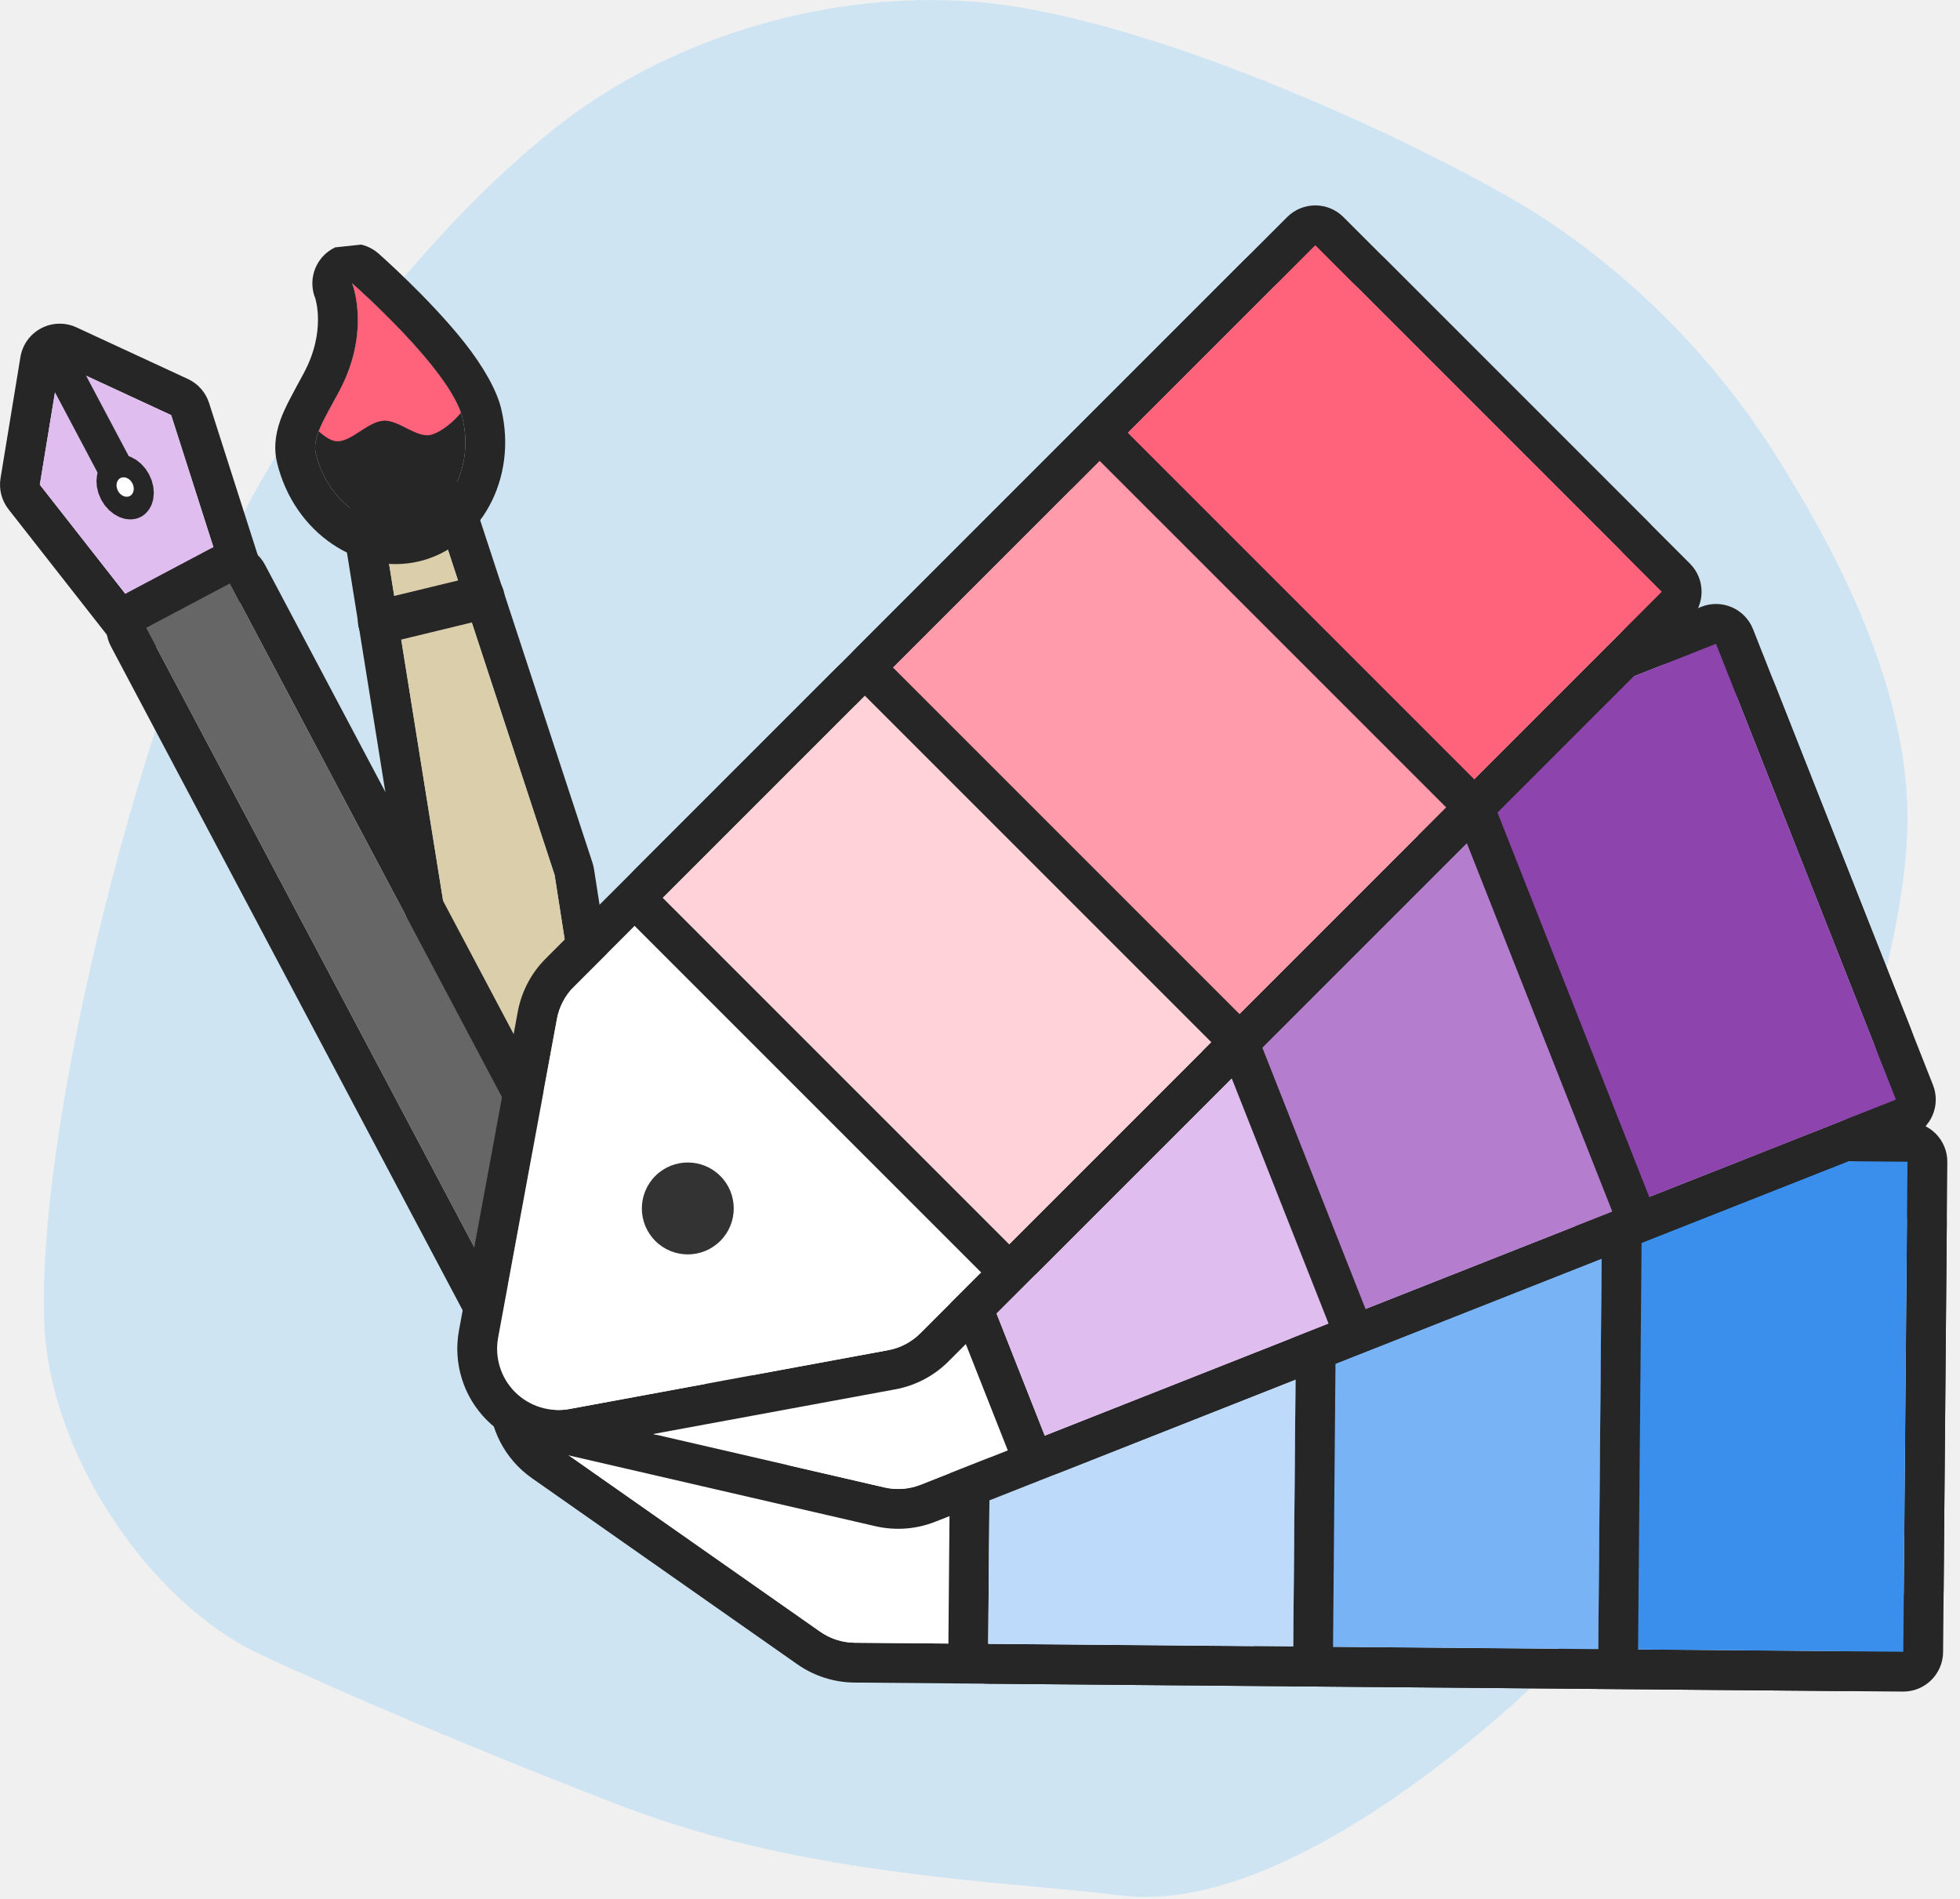
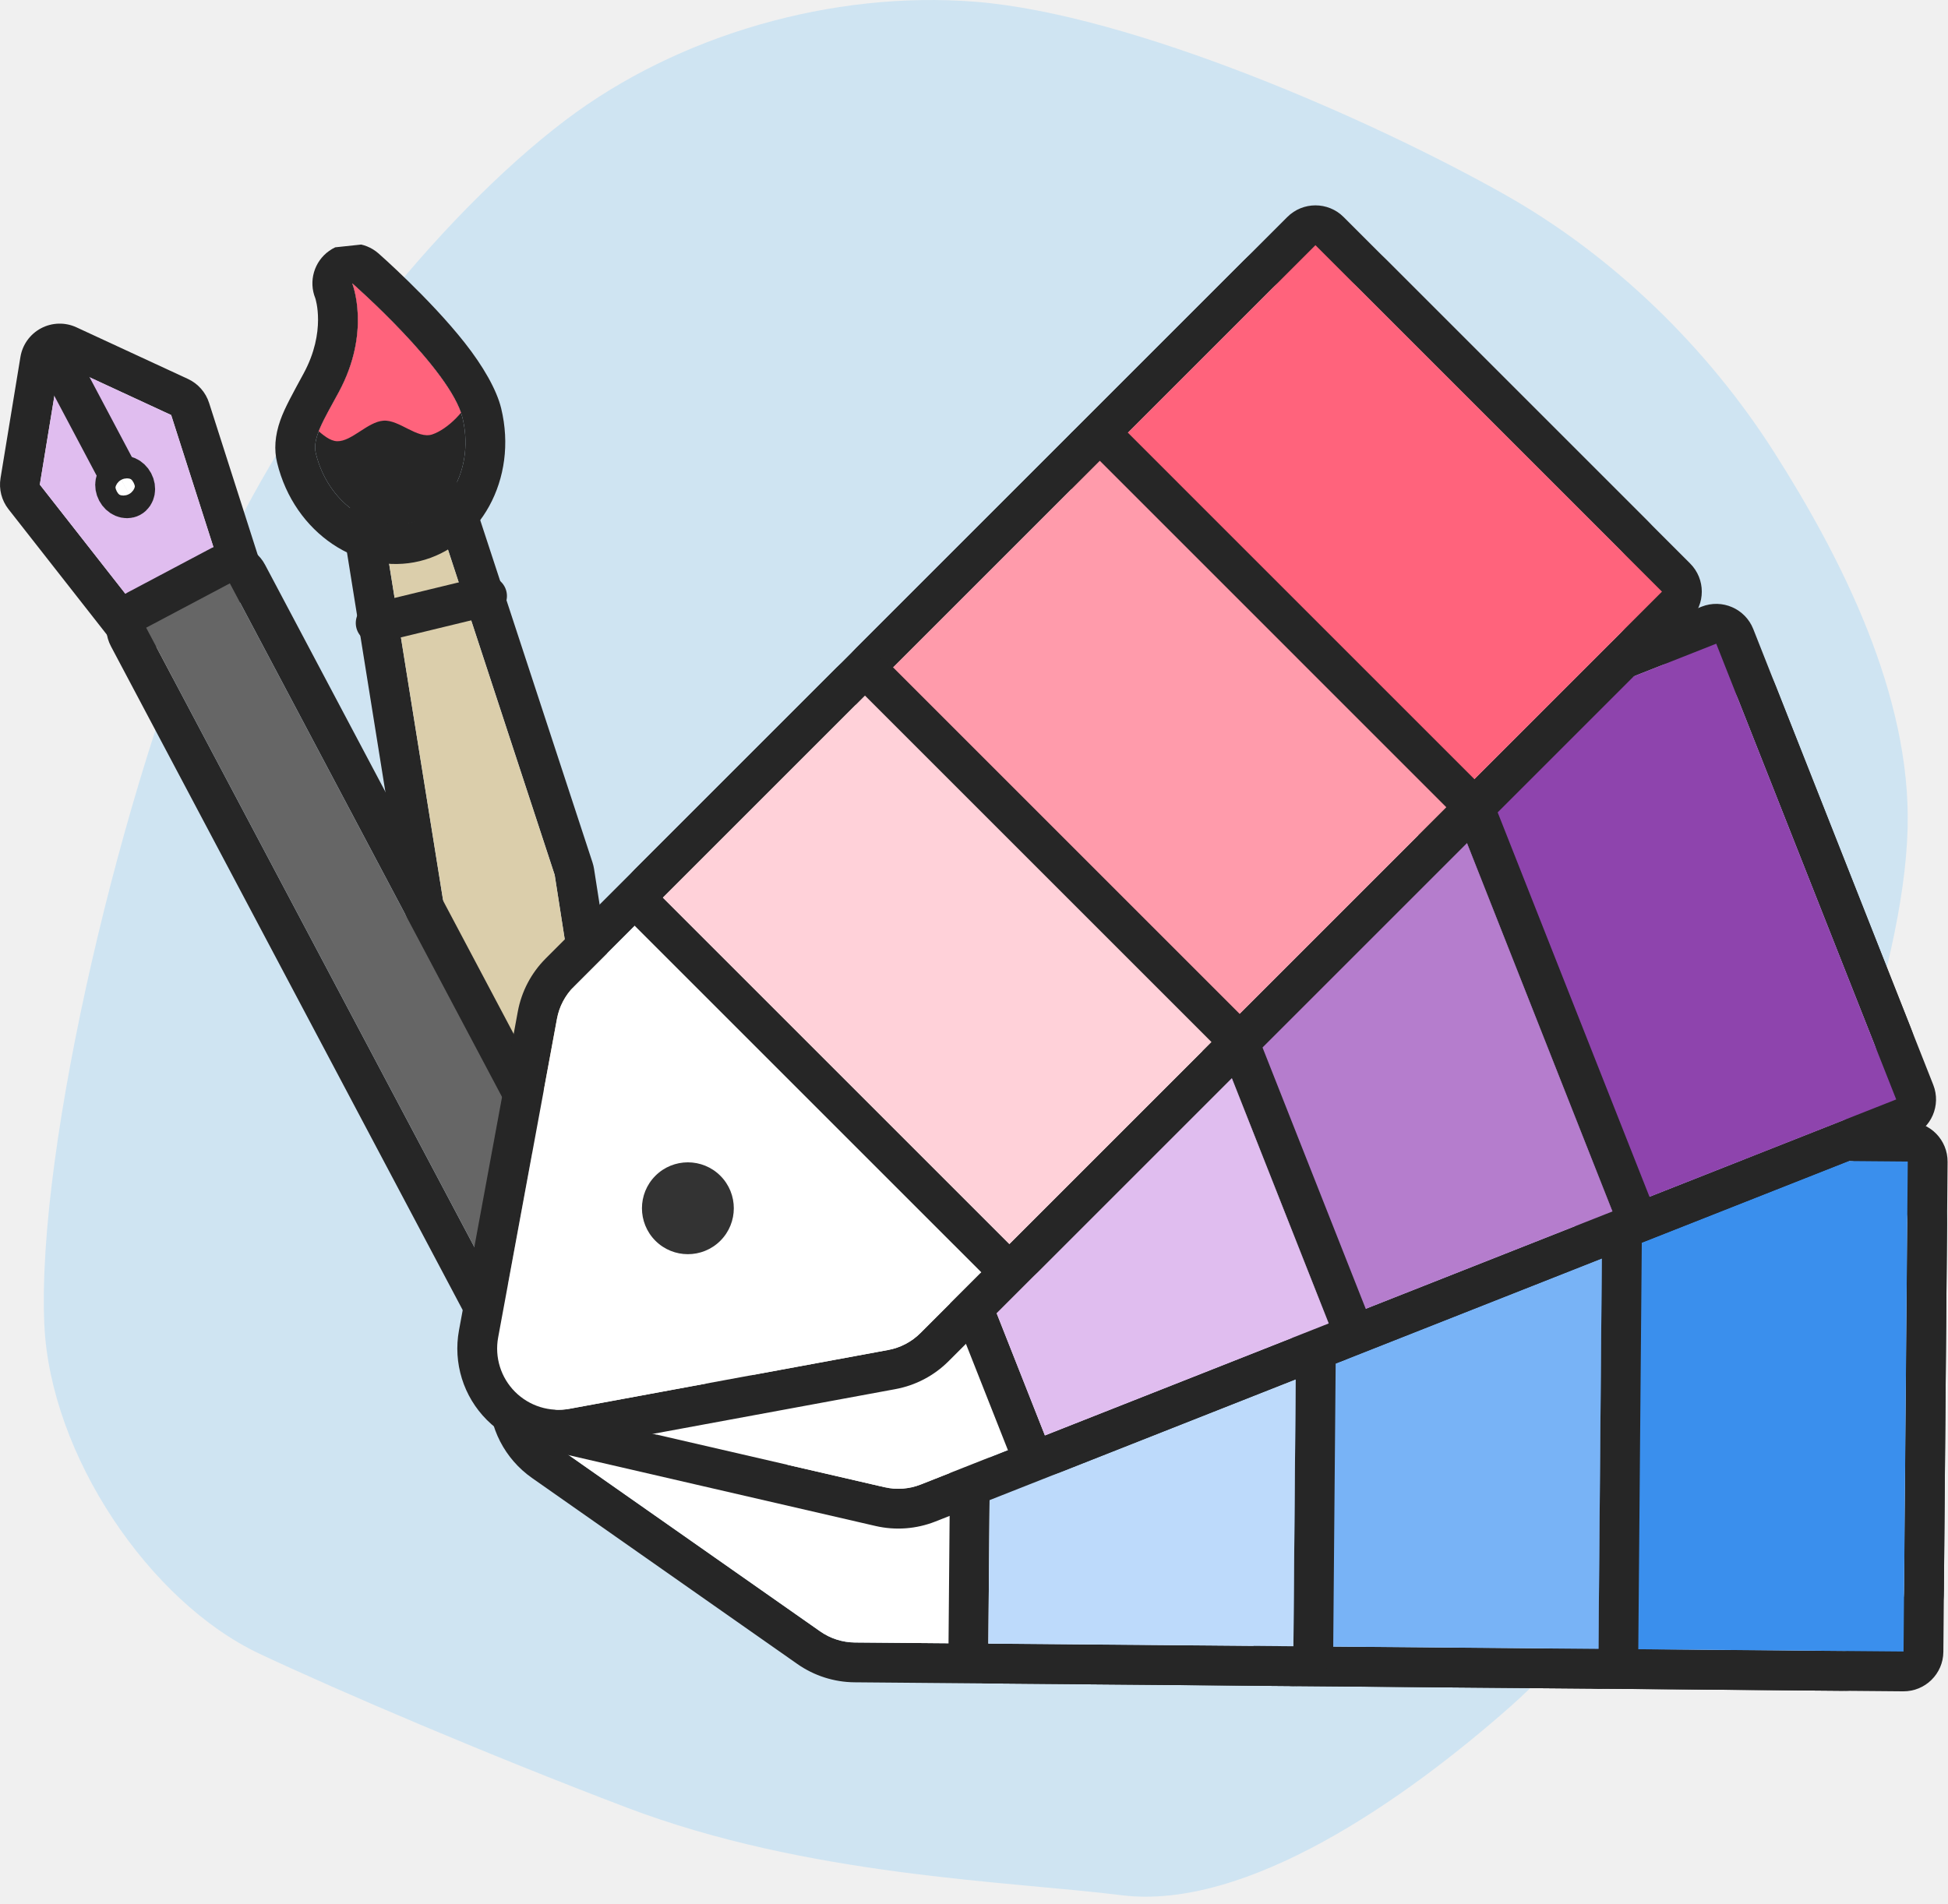
- <svg xmlns="http://www.w3.org/2000/svg" width="100%" height="100%" viewBox="0 0 64 62" version="1.1" xml:space="preserve" style="fill-rule:evenodd;clip-rule:evenodd;stroke-linecap:round;stroke-linejoin:round;stroke-miterlimit:1.5;">
-   <g transform="matrix(1,0,0,1,-344.973,-281)">
-     <g transform="matrix(0.337889,-0.806449,0.806449,0.337889,109.143,555.701)">
-       <path d="M377,143C368.833,142.907 355.038,145.141 349,148C344.578,150.094 340.967,155.638 340.77,160.155C340.626,163.461 340.586,169.529 340.77,175.023C341.013,182.271 343.75,189.241 344.887,193.322C346.153,197.863 352.286,201.72 357,204C361.714,206.28 367.69,206.848 373.17,207C379.17,207.167 387.862,207 393,205C397.618,203.203 401.333,198.835 404,195C406.652,191.186 408.458,186.604 409,181.99C409.667,176.317 409.833,166.532 408,160.96C406.34,155.916 402.595,151.22 398,148.558C392.833,145.564 384.241,143.082 377,143Z" style="fill:rgb(0,150,255);fill-opacity:0.14;" />
-     </g>
-     <g id="Design-2" transform="matrix(0.995821,-0.0913287,0.0913287,0.995821,-19.3955,167.476)">
-       <g transform="matrix(0.999893,-0.0146408,0.0146408,0.999893,3.44399,8.51242)">
-         <clipPath id="_clip1">
-           <rect x="345.292" y="152.1" width="18.79" height="35.746" />
-         </clipPath>
-         <g clip-path="url(#_clip1)">
-           <g id="Paint-Brush" transform="matrix(0.962988,-0.127716,0.127716,0.962988,-71.655,59.2597)">
-             <g transform="matrix(0.770055,0,0,0.849715,135.222,27.2535)">
-               <path d="M379.434,158.876C379.362,158.057 378.608,157.425 377.701,157.425L375.299,157.425C374.392,157.425 373.638,158.057 373.566,158.876L372.268,173.753C372.26,173.838 372.26,173.924 372.268,174.008L373.567,188.131C373.642,188.947 374.395,189.575 375.299,189.575L377.701,189.575C378.605,189.575 379.358,188.947 379.433,188.131L380.732,174.008C380.74,173.924 380.74,173.838 380.732,173.753L379.434,158.876ZM377.701,159L375.299,159L374,173.878L375.299,188L377.701,188L379,173.878L377.701,159Z" style="fill:rgb(38,38,38);" />
-               <path d="M377.701,159L375.299,159L374,173.878L375.299,188L377.701,188L379,173.878L377.701,159Z" style="fill:rgb(219,206,171);" />
-             </g>
-             <g transform="matrix(0.5546,0,0,0.657884,190.788,59.6146)">
-               <path d="M424.546,142.402C423.903,141.632 422.717,141.335 421.679,141.683C420.642,142.032 420.024,142.936 420.185,143.867C420.185,143.867 420.373,145.644 418.423,147.463C417.547,148.281 416.832,148.927 416.389,149.498C415.833,150.215 415.587,150.899 415.587,151.573C415.587,155.308 418.838,158.18 422.573,158.18C426.308,158.18 429.559,155.308 429.559,151.573C429.559,150.595 429.097,149.256 428.352,147.885C426.924,145.255 424.546,142.402 424.546,142.402ZM422.573,143.573C422.573,143.573 427.146,149.049 427.146,151.573C427.146,154.097 425.097,156.146 422.573,156.146C420.049,156.146 418,154.097 418,151.573C418,150.784 418.927,150.027 420.214,148.826C423.029,146.2 422.573,143.573 422.573,143.573Z" style="fill:rgb(38,38,38);" />
-               <path d="M422.573,143.573C422.573,143.573 427.146,149.049 427.146,151.573C427.146,154.097 425.097,156.146 422.573,156.146C420.049,156.146 418,154.097 418,151.573C418,150.784 418.927,150.027 420.214,148.826C423.029,146.2 422.573,143.573 422.573,143.573Z" style="fill:rgb(38,38,38);" />
-               <clipPath id="_clip2">
-                 <path d="M422.573,143.573C422.573,143.573 427.146,149.049 427.146,151.573C427.146,154.097 425.097,156.146 422.573,156.146C420.049,156.146 418,154.097 418,151.573C418,150.784 418.927,150.027 420.214,148.826C423.029,146.2 422.573,143.573 422.573,143.573Z" />
-               </clipPath>
-               <g clip-path="url(#_clip2)">
-                 <g transform="matrix(1.80385,0.368832,-0.43752,1.52065,-93.3888,-430.467)">
-                   <path d="M353.624,296.485C353.823,296.975 354.383,295.472 354.8,295.417C355.217,295.362 355.653,296.144 356.125,296.155C356.598,296.167 357.118,295.521 357.635,295.484C358.152,295.447 358.742,296.095 359.229,295.933C359.715,295.771 360.39,295.138 360.554,294.511C360.775,293.667 361.649,291.395 360.554,290.871C359.288,290.264 354.109,289.935 352.954,290.871C351.799,291.806 353.316,295.727 353.624,296.485Z" style="fill:rgb(255,99,124);" />
-                 </g>
-               </g>
-             </g>
-             <g transform="matrix(0.793917,0,0,1,87.0928,6.08022)">
-               <path d="M423.381,159.272L428.23,159.272" style="fill:none;stroke:rgb(38,38,38);stroke-width:1.48px;" />
-             </g>
+ <svg xmlns="http://www.w3.org/2000/svg" width="100%" height="100%" viewBox="0 0 265 259" version="1.1" xml:space="preserve" style="fill-rule:evenodd;clip-rule:evenodd;stroke-linecap:round;stroke-linejoin:round;stroke-miterlimit:1.5;">
+   <path d="M28.651,79.115c-11.81,27.311 -23.726,76.81 -22.619,101.125c0.81,17.808 14.356,37.748 29.257,44.767c10.905,5.136 31.24,13.817 49.959,20.932c24.697,9.387 51.971,10.005 67.284,11.927c17.041,2.139 38.637,-13.037 52.934,-25.667c14.297,-12.63 24.619,-31.911 32.846,-50.11c9.007,-19.927 20.684,-49.368 21.197,-69.449c0.462,-18.048 -8.983,-36.682 -18.115,-51.041c-9.083,-14.283 -21.936,-26.8 -36.677,-35.118c-18.125,-10.227 -50.767,-24.562 -72.072,-26.246c-19.287,-1.525 -40.339,4.448 -55.754,16.14c-17.332,13.147 -37.769,38.526 -48.24,62.74Z" style="fill:#0096ff;fill-opacity:0.14;" />
+   <g id="Design-2">
+     <g>
+       <clipPath id="_clip1">
+         <path d="M74.919,30.529l-77.852,8.291l15.773,148.106l77.852,-8.291l-15.773,-148.106Z" />
+       </clipPath>
+       <g clip-path="url(#_clip1)">
+         <g id="Paint-Brush">
+           <path d="M64.61,68.586c-0.88,-2.685 -3.677,-4.242 -6.423,-3.576l-7.278,1.766c-2.747,0.666 -4.519,3.331 -4.072,6.121l8.128,50.681c0.046,0.289 0.116,0.574 0.208,0.852l15.383,46.248c0.889,2.674 3.678,4.219 6.416,3.555l7.278,-1.765c2.738,-0.664 4.51,-3.316 4.075,-6.1l-7.515,-48.156c-0.045,-0.289 -0.114,-0.575 -0.205,-0.853l-15.995,-48.773Zm-5.147,1.688l-7.278,1.766l8.128,50.68l15.382,46.249l7.278,-1.765l-7.515,-48.157l-15.995,-48.773Z" style="fill:#262626;" />
+           <path d="M59.463,70.274l-7.278,1.766l8.128,50.68l15.382,46.249l7.278,-1.765l-7.515,-48.157l-15.995,-48.773Z" style="fill:#dbceab;" />
+           <path d="M51.485,34.477c-1.886,-1.653 -4.66,-1.795 -6.704,-0.343c-2.045,1.451 -2.827,4.117 -1.889,6.442c0,0 1.524,4.498 -1.587,10.237c-1.398,2.579 -2.553,4.63 -3.161,6.343c-0.763,2.15 -0.87,4.049 -0.447,5.794c2.344,9.665 11.24,15.378 19.387,13.401c8.148,-1.976 13.438,-11.129 11.093,-20.794c-0.614,-2.532 -2.462,-5.751 -4.947,-8.905c-4.767,-6.051 -11.745,-12.175 -11.745,-12.175Zm-3.569,4.074c0,0 13.413,11.751 14.997,18.283c1.584,6.531 -1.6,12.918 -7.106,14.253c-5.505,1.336 -11.262,-2.883 -12.846,-9.414c-0.495,-2.043 1.052,-4.49 3.106,-8.279c4.492,-8.287 1.849,-14.843 1.849,-14.843Z" style="fill:#262626;" />
+           <path d="M47.916,38.551c0,0 13.413,11.751 14.997,18.283c1.584,6.531 -1.6,12.918 -7.106,14.253c-5.505,1.336 -11.262,-2.883 -12.846,-9.414c-0.495,-2.043 1.052,-4.49 3.106,-8.279c4.492,-8.287 1.849,-14.843 1.849,-14.843Z" style="fill:#262626;" />
+           <clipPath id="_clip2">
+             <path d="M47.916,38.551c0,0 13.413,11.751 14.997,18.283c1.584,6.531 -1.6,12.918 -7.106,14.253c-5.505,1.336 -11.262,-2.883 -12.846,-9.414c-0.495,-2.043 1.052,-4.49 3.106,-8.279c4.492,-8.287 1.849,-14.843 1.849,-14.843Z" />
+           </clipPath>
+           <g clip-path="url(#_clip2)">
+             <path d="M35.449,61.407c0.83,2.044 3.164,-4.219 4.901,-4.448c1.737,-0.229 3.553,3.029 5.522,3.076c1.969,0.046 4.136,-2.642 6.292,-2.796c2.155,-0.155 4.613,2.546 6.641,1.87c2.027,-0.676 4.838,-3.313 5.522,-5.925c0.921,-3.516 4.56,-12.985 0,-15.169c-5.278,-2.528 -26.854,-3.899 -31.667,0c-4.813,3.899 1.508,20.235 2.789,23.392Z" style="fill:#ff637c;" />
          </g>
-           <g id="Pen" transform="matrix(0.574156,-0.230078,0.286437,0.714799,88.9877,136.309)">
-             <g transform="matrix(0.434211,0,0,0.5,209.178,75.882)">
-               <path d="M390.354,140.957C389.438,140.117 388.013,139.624 386.5,139.624C384.987,139.624 383.562,140.117 382.646,140.957L373.611,149.249C372.792,150.001 372.462,150.958 372.701,151.888L376.152,165.305C376.566,166.914 378.573,168.085 380.916,168.085L392.084,168.085C394.427,168.085 396.434,166.914 396.848,165.305L400.299,151.888C400.538,150.958 400.208,150.001 399.389,149.249L390.354,140.957ZM386.5,143L395.535,151.292L392.084,164.708L380.916,164.708L377.465,151.292L386.5,143Z" style="fill:rgb(38,38,38);" />
-               <path d="M386.5,143L395.535,151.292L392.084,164.708L380.916,164.708L377.465,151.292L386.5,143Z" style="fill:rgb(224,189,239);" />
-             </g>
-             <g transform="matrix(1,0,0,1.10345,0.5,-16.4483)">
-               <path d="M381.102,159C381.102,158.155 380.161,157.47 379,157.47L374,157.47C372.839,157.47 371.898,158.155 371.898,159L371.898,188C371.898,188.845 372.839,189.53 374,189.53L379,189.53C380.161,189.53 381.102,188.845 381.102,188L381.102,159ZM379,159L374,159L374,188L379,188L379,159Z" style="fill:rgb(38,38,38);" />
-               <rect x="374" y="159" width="5" height="29" style="fill:rgb(102,102,102);" />
-             </g>
-             <path d="M377,147.382L377,152.809" style="fill:none;stroke:rgb(38,38,38);stroke-width:1.86px;" />
-             <g transform="matrix(1,0,0,1,0.5,0)">
-               <circle cx="376.5" cy="153.309" r="0.5" style="fill:white;stroke:rgb(38,38,38);stroke-width:1.86px;" />
-             </g>
+           <g>
+             <path d="M51.108,84.769l15.145,-3.674" style="fill:none;stroke:#262626;stroke-width:5.42px;" />
          </g>
        </g>
-       </g>
-       <g transform="matrix(0.0499467,-0.497499,0.619413,0.0621863,220.452,368.142)">
-         <g transform="matrix(1,0,0,1.16667,0,-46)">
-           <path d="M395.6,228.856C395.6,227.936 395.194,227.038 394.436,226.28C392.378,224.221 386.282,218.125 382.436,214.28C381.205,213.048 379.172,212.313 377,212.313C374.828,212.313 372.795,213.048 371.564,214.28C367.718,218.125 361.622,224.221 359.564,226.28C358.806,227.038 358.4,227.936 358.4,228.856C358.4,234.286 358.4,263.992 358.4,273.246C358.4,275.756 361.355,277.79 365,277.79C371.148,277.79 382.852,277.79 389,277.79C392.645,277.79 395.6,275.756 395.6,273.246L395.6,228.856ZM393,228.856C393,228.299 392.754,227.754 392.295,227.295C390.236,225.236 384.14,219.14 380.295,215.295C379.548,214.548 378.316,214.102 377,214.102C375.684,214.102 374.452,214.548 373.705,215.295C369.86,219.14 363.764,225.236 361.705,227.295C361.246,227.754 361,228.299 361,228.856C361,234.286 361,263.992 361,273.246C361,274.767 362.791,276 365,276C371.148,276 382.852,276 389,276C391.209,276 393,274.767 393,273.246C393,263.992 393,234.286 393,228.856Z" style="fill:rgb(38,38,38);" />
-           <path d="M393,228.856C393,228.299 392.754,227.754 392.295,227.295C390.236,225.236 384.14,219.14 380.295,215.295C379.548,214.548 378.316,214.102 377,214.102C375.684,214.102 374.452,214.548 373.705,215.295C369.86,219.14 363.764,225.236 361.705,227.295C361.246,227.754 361,228.299 361,228.856C361,234.286 361,263.992 361,273.246C361,274.767 362.791,276 365,276C371.148,276 382.852,276 389,276C391.209,276 393,274.767 393,273.246C393,263.992 393,234.286 393,228.856Z" style="fill:white;" />
-         </g>
-         <g transform="matrix(0.744126,0,0,1,100.559,0)">
-           <path d="M396.494,260C396.494,258.847 394.93,257.912 393,257.912L349.997,257.912C348.067,257.912 346.502,258.847 346.502,260L346.502,276C346.502,277.153 348.067,278.088 349.997,278.088L393,278.088C394.93,278.088 396.494,277.153 396.494,276L396.494,260ZM393,260L349.997,260L349.997,276L393,276L393,260Z" style="fill:rgb(38,38,38);" />
-           <rect x="349.997" y="260" width="43.003" height="16" style="fill:rgb(58,143,237);" />
-         </g>
-         <g transform="matrix(0.744126,0,0,1,100.559,-16)">
-           <path d="M396.494,260C396.494,258.847 394.93,257.912 393,257.912L349.997,257.912C348.067,257.912 346.502,258.847 346.502,260L346.502,276C346.502,277.153 348.067,278.088 349.997,278.088L393,278.088C394.93,278.088 396.494,277.153 396.494,276L396.494,260ZM393,260L349.997,260L349.997,276L393,276L393,260Z" style="fill:rgb(38,38,38);" />
-           <rect x="349.997" y="260" width="43.003" height="16" style="fill:rgb(120,179,246);" />
-         </g>
-         <g transform="matrix(0.744126,0,0,1,100.559,-32)">
-           <path d="M396.494,260C396.494,258.847 394.93,257.912 393,257.912L349.997,257.912C348.067,257.912 346.502,258.847 346.502,260L346.502,276C346.502,277.153 348.067,278.088 349.997,278.088L393,278.088C394.93,278.088 396.494,277.153 396.494,276L396.494,260ZM393,260L349.997,260L349.997,276L393,276L393,260Z" style="fill:rgb(38,38,38);" />
-           <rect x="349.997" y="260" width="43.003" height="16" style="fill:rgb(189,218,251);" />
-         </g>
-         <g transform="matrix(1.33333,0,0,1.33333,-119.94,-95.0871)">
-           <path d="M372.705,228.749C370.628,228.749 368.713,230.28 368.713,232.357C368.713,234.434 370.628,235.965 372.705,235.965C374.782,235.965 376.697,234.434 376.697,232.357C376.697,230.28 374.782,228.749 372.705,228.749ZM372.705,230.315C373.832,230.315 374.747,231.23 374.747,232.357C374.747,233.484 373.832,234.399 372.705,234.399C371.578,234.399 370.663,233.484 370.663,232.357C370.663,231.23 371.578,230.315 372.705,230.315Z" style="fill:rgb(38,38,38);" />
-           <circle cx="372.705" cy="232.357" r="2.042" style="fill:rgb(242,242,242);" />
-         </g>
-       </g>
-       <g transform="matrix(-0.140377,-0.47989,0.597489,-0.174777,296.618,409.212)">
-         <g transform="matrix(1,0,0,1.16667,0,-46)">
-           <path d="M395.6,228.856C395.6,227.936 395.194,227.038 394.436,226.28C392.378,224.221 386.282,218.125 382.436,214.28C381.205,213.048 379.172,212.313 377,212.313C374.828,212.313 372.795,213.048 371.564,214.28C367.718,218.125 361.622,224.221 359.564,226.28C358.806,227.038 358.4,227.936 358.4,228.856C358.4,234.286 358.4,263.992 358.4,273.246C358.4,275.756 361.355,277.79 365,277.79C371.148,277.79 382.852,277.79 389,277.79C392.645,277.79 395.6,275.756 395.6,273.246L395.6,228.856ZM393,228.856C393,228.299 392.754,227.754 392.295,227.295C390.236,225.236 384.14,219.14 380.295,215.295C379.548,214.548 378.316,214.102 377,214.102C375.684,214.102 374.452,214.548 373.705,215.295C369.86,219.14 363.764,225.236 361.705,227.295C361.246,227.754 361,228.299 361,228.856C361,234.286 361,263.992 361,273.246C361,274.767 362.791,276 365,276C371.148,276 382.852,276 389,276C391.209,276 393,274.767 393,273.246C393,263.992 393,234.286 393,228.856Z" style="fill:rgb(38,38,38);" />
-           <path d="M393,228.856C393,228.299 392.754,227.754 392.295,227.295C390.236,225.236 384.14,219.14 380.295,215.295C379.548,214.548 378.316,214.102 377,214.102C375.684,214.102 374.452,214.548 373.705,215.295C369.86,219.14 363.764,225.236 361.705,227.295C361.246,227.754 361,228.299 361,228.856C361,234.286 361,263.992 361,273.246C361,274.767 362.791,276 365,276C371.148,276 382.852,276 389,276C391.209,276 393,274.767 393,273.246C393,263.992 393,234.286 393,228.856Z" style="fill:white;" />
-         </g>
-         <g transform="matrix(0.744126,0,0,1,100.559,0)">
-           <path d="M396.494,260C396.494,258.847 394.93,257.912 393,257.912L349.997,257.912C348.067,257.912 346.502,258.847 346.502,260L346.502,276C346.502,277.153 348.067,278.088 349.997,278.088L393,278.088C394.93,278.088 396.494,277.153 396.494,276L396.494,260ZM393,260L349.997,260L349.997,276L393,276L393,260Z" style="fill:rgb(38,38,38);" />
-           <rect x="349.997" y="260" width="43.003" height="16" style="fill:rgb(142,68,173);" />
-         </g>
-         <g transform="matrix(0.744126,0,0,1,100.559,-16)">
-           <path d="M396.494,260C396.494,258.847 394.93,257.912 393,257.912L349.997,257.912C348.067,257.912 346.502,258.847 346.502,260L346.502,276C346.502,277.153 348.067,278.088 349.997,278.088L393,278.088C394.93,278.088 396.494,277.153 396.494,276L396.494,260ZM393,260L349.997,260L349.997,276L393,276L393,260Z" style="fill:rgb(38,38,38);" />
-           <rect x="349.997" y="260" width="43.003" height="16" style="fill:rgb(181,125,205);" />
-         </g>
-         <g transform="matrix(0.744126,0,0,1,100.559,-32)">
-           <path d="M396.494,260C396.494,258.847 394.93,257.912 393,257.912L349.997,257.912C348.067,257.912 346.502,258.847 346.502,260L346.502,276C346.502,277.153 348.067,278.088 349.997,278.088L393,278.088C394.93,278.088 396.494,277.153 396.494,276L396.494,260ZM393,260L349.997,260L349.997,276L393,276L393,260Z" style="fill:rgb(38,38,38);" />
-           <rect x="349.997" y="260" width="43.003" height="16" style="fill:rgb(224,189,239);" />
-         </g>
-         <g transform="matrix(1.33333,0,0,1.33333,-119.94,-95.0871)">
-           <path d="M372.705,228.749C370.628,228.749 368.713,230.28 368.713,232.357C368.713,234.434 370.628,235.965 372.705,235.965C374.782,235.965 376.697,234.434 376.697,232.357C376.697,230.28 374.782,228.749 372.705,228.749ZM372.705,230.315C373.832,230.315 374.747,231.23 374.747,232.357C374.747,233.484 373.832,234.399 372.705,234.399C371.578,234.399 370.663,233.484 370.663,232.357C370.663,231.23 371.578,230.315 372.705,230.315Z" style="fill:rgb(38,38,38);" />
-           <circle cx="372.705" cy="232.357" r="2.042" style="fill:rgb(242,242,242);" />
-         </g>
-       </g>
-       <g transform="matrix(-0.319786,-0.384365,0.478556,-0.398151,388.11,419.168)">
-         <g transform="matrix(1,0,0,1.16667,0,-46)">
-           <path d="M395.6,228.856C395.6,227.936 395.194,227.038 394.436,226.28C392.378,224.221 386.282,218.125 382.436,214.28C381.205,213.048 379.172,212.313 377,212.313C374.828,212.313 372.795,213.048 371.564,214.28C367.718,218.125 361.622,224.221 359.564,226.28C358.806,227.038 358.4,227.936 358.4,228.856C358.4,234.286 358.4,263.992 358.4,273.246C358.4,275.756 361.355,277.79 365,277.79C371.148,277.79 382.852,277.79 389,277.79C392.645,277.79 395.6,275.756 395.6,273.246L395.6,228.856ZM393,228.856C393,228.299 392.754,227.754 392.295,227.295C390.236,225.236 384.14,219.14 380.295,215.295C379.548,214.548 378.316,214.102 377,214.102C375.684,214.102 374.452,214.548 373.705,215.295C369.86,219.14 363.764,225.236 361.705,227.295C361.246,227.754 361,228.299 361,228.856C361,234.286 361,263.992 361,273.246C361,274.767 362.791,276 365,276C371.148,276 382.852,276 389,276C391.209,276 393,274.767 393,273.246C393,263.992 393,234.286 393,228.856Z" style="fill:rgb(38,38,38);" />
-           <path d="M393,228.856C393,228.299 392.754,227.754 392.295,227.295C390.236,225.236 384.14,219.14 380.295,215.295C379.548,214.548 378.316,214.102 377,214.102C375.684,214.102 374.452,214.548 373.705,215.295C369.86,219.14 363.764,225.236 361.705,227.295C361.246,227.754 361,228.299 361,228.856C361,234.286 361,263.992 361,273.246C361,274.767 362.791,276 365,276C371.148,276 382.852,276 389,276C391.209,276 393,274.767 393,273.246C393,263.992 393,234.286 393,228.856Z" style="fill:white;" />
-         </g>
-         <g transform="matrix(0.744126,0,0,1,100.559,0)">
-           <path d="M396.494,260C396.494,258.847 394.93,257.912 393,257.912L349.997,257.912C348.067,257.912 346.502,258.847 346.502,260L346.502,276C346.502,277.153 348.067,278.088 349.997,278.088L393,278.088C394.93,278.088 396.494,277.153 396.494,276L396.494,260ZM393,260L349.997,260L349.997,276L393,276L393,260Z" style="fill:rgb(38,38,38);" />
-           <rect x="349.997" y="260" width="43.003" height="16" style="fill:rgb(255,99,124);" />
-         </g>
-         <g transform="matrix(0.744126,0,0,1,100.559,-16)">
-           <path d="M396.494,260C396.494,258.847 394.93,257.912 393,257.912L349.997,257.912C348.067,257.912 346.502,258.847 346.502,260L346.502,276C346.502,277.153 348.067,278.088 349.997,278.088L393,278.088C394.93,278.088 396.494,277.153 396.494,276L396.494,260ZM393,260L349.997,260L349.997,276L393,276L393,260Z" style="fill:rgb(38,38,38);" />
-           <rect x="349.997" y="260" width="43.003" height="16" style="fill:rgb(255,155,171);" />
-         </g>
-         <g transform="matrix(0.744126,4.73391e-17,1.03942e-16,0.936758,100.559,-15.9578)">
-           <path d="M396.494,260C396.494,258.769 394.93,257.771 393,257.771L349.997,257.771C348.067,257.771 346.502,258.769 346.502,260L346.502,276C346.502,277.231 348.067,278.229 349.997,278.229L393,278.229C394.93,278.229 396.494,277.231 396.494,276L396.494,260ZM393,260L349.997,260L349.997,276L393,276L393,260Z" style="fill:rgb(38,38,38);" />
-           <rect x="349.997" y="260" width="43.003" height="16" style="fill:rgb(255,209,217);" />
-         </g>
-         <g transform="matrix(1.46939,1.63135e-16,1.4803e-16,1.18018,-170.148,-57.2188)">
-           <circle cx="372.705" cy="232.357" r="2.042" style="fill:rgb(51,51,51);" />
+         <g id="Pen">
+           <path d="M10.399,44.536c-1.536,-0.711 -3.316,-0.664 -4.812,0.129c-1.496,0.792 -2.535,2.238 -2.809,3.909l-2.706,16.488c-0.246,1.496 0.146,3.026 1.081,4.219l13.49,17.211c1.618,2.064 4.482,2.672 6.799,1.445l11.043,-5.852c2.318,-1.227 3.423,-3.939 2.624,-6.437l-6.665,-20.827c-0.462,-1.443 -1.507,-2.627 -2.883,-3.264l-15.162,-7.021Zm-2.276,4.915l15.162,7.021l6.665,20.827l-11.044,5.851l-13.489,-17.211l2.706,-16.488Z" style="fill:#262626;" />
+           <path d="M8.123,49.451l15.162,7.021l6.665,20.827l-11.044,5.851l-13.489,-17.211l2.706,-16.488Z" style="fill:#e0bdef;" />
+           <path d="M36.055,76.838c-1.4,-2.643 -4.679,-3.651 -7.322,-2.25l-11.387,6.033c-2.643,1.4 -3.651,4.679 -2.25,7.322l48.069,90.726c1.401,2.644 4.679,3.651 7.323,2.251l11.386,-6.033c2.644,-1.401 3.651,-4.679 2.251,-7.323l-48.07,-90.726Zm-4.786,2.536l-11.387,6.033l48.07,90.726l11.386,-6.033l-48.069,-90.726Z" style="fill:#262626;" />
+           <path d="M31.269,79.374l-11.387,6.033l48.07,90.726l11.386,-6.033l-48.069,-90.726Z" style="fill:#666;" />
+           <path d="M8.123,49.451l8.152,15.387" style="fill:none;stroke:#262626;stroke-width:5.42px;" />
+           <path d="M16.275,64.838c0.629,-0.333 1.476,0.032 1.89,0.814c0.415,0.783 0.241,1.688 -0.387,2.021c-0.629,0.333 -1.476,-0.032 -1.89,-0.814c-0.415,-0.783 -0.241,-1.688 0.387,-2.021Z" style="fill:#fff;stroke:#262626;stroke-width:5.42px;" />
        </g>
      </g>
    </g>
+     <g>
+       <path d="M116.913,151.402c-2.785,-0.024 -5.511,0.798 -7.818,2.357c-6.265,4.235 -24.822,16.776 -36.528,24.687c-3.749,2.534 -6.011,6.749 -6.05,11.274c-0.039,4.524 2.151,8.779 5.855,11.376c11.569,8.112 29.906,20.97 36.098,25.312c2.28,1.598 4.991,2.467 7.776,2.491c16.43,0.142 106.322,0.915 134.327,1.156c7.593,0.065 13.802,-6.038 13.867,-13.631c0.111,-12.808 0.32,-37.191 0.431,-49.998c0.065,-7.594 -6.038,-13.803 -13.632,-13.868l-134.326,-1.156Zm-0.047,5.417c-1.688,-0.015 -3.34,0.483 -4.738,1.428c-6.265,4.234 -24.822,16.775 -36.528,24.687c-2.272,1.535 -3.643,4.09 -3.667,6.832c-0.023,2.743 1.304,5.321 3.549,6.895c11.568,8.112 29.906,20.97 36.098,25.312c1.382,0.969 3.025,1.495 4.712,1.51c16.431,0.141 106.323,0.915 134.327,1.156c4.602,0.039 8.365,-3.66 8.405,-8.262c0.11,-12.808 0.32,-37.19 0.43,-49.998c0.04,-4.602 -3.659,-8.365 -8.261,-8.405c-28.005,-0.241 -117.897,-1.014 -134.327,-1.155Z" style="fill:#262626;" />
+       <path d="M116.866,156.819c-1.688,-0.015 -3.34,0.483 -4.738,1.428c-6.265,4.234 -24.822,16.775 -36.528,24.687c-2.272,1.535 -3.643,4.09 -3.667,6.832c-0.023,2.743 1.304,5.321 3.549,6.895c11.568,8.112 29.906,20.97 36.098,25.312c1.382,0.969 3.025,1.495 4.712,1.51c16.431,0.141 106.323,0.915 134.327,1.156c4.602,0.039 8.365,-3.66 8.405,-8.262c0.11,-12.808 0.32,-37.19 0.43,-49.998c0.04,-4.602 -3.659,-8.365 -8.261,-8.405c-28.005,-0.241 -117.897,-1.014 -134.327,-1.155Z" style="fill:#fff;" />
+       <path d="M218.072,152.272c-2.991,-0.025 -5.437,2.379 -5.463,5.37l-0.574,66.665c-0.025,2.991 2.379,5.437 5.37,5.463l41.501,0.357c2.991,0.025 5.437,-2.379 5.463,-5.37l0.573,-66.664c0.026,-2.992 -2.378,-5.438 -5.37,-5.463l-41.5,-0.358Zm-0.046,5.417l-0.574,66.664l41.5,0.357l0.574,-66.664l-41.5,-0.357Z" style="fill:#262626;" />
+       <path d="M218.026,157.689l-0.574,66.664l41.5,0.357l0.574,-66.664l-41.5,-0.357Z" style="fill:#3a8fed;" />
+       <path d="M176.572,151.915c-2.992,-0.025 -5.437,2.379 -5.463,5.37l-0.574,66.664c-0.026,2.992 2.379,5.438 5.37,5.464l41.5,0.357c2.992,0.025 5.438,-2.379 5.463,-5.37l0.574,-66.664c0.026,-2.992 -2.378,-5.438 -5.37,-5.464l-41.5,-0.357Zm-0.047,5.417l-0.573,66.664l41.5,0.357l0.574,-66.664l-41.501,-0.357Z" style="fill:#262626;" />
+       <path d="M176.525,157.332l-0.573,66.664l41.5,0.357l0.574,-66.664l-41.501,-0.357Z" style="fill:#78b3f6;" />
+       <path d="M135.072,151.558c-2.992,-0.025 -5.438,2.379 -5.463,5.37l-0.574,66.664c-0.026,2.992 2.378,5.438 5.37,5.463l41.5,0.358c2.991,0.025 5.437,-2.379 5.463,-5.37l0.574,-66.665c0.025,-2.991 -2.379,-5.437 -5.37,-5.463l-41.5,-0.357Zm-0.047,5.417l-0.574,66.664l41.501,0.357l0.573,-66.664l-41.5,-0.357Z" style="fill:#262626;" />
+       <path d="M135.025,156.975l-0.574,66.664l41.501,0.357l0.573,-66.664l-41.5,-0.357Z" style="fill:#bddafb;" />
+       <path d="M87.821,189.903c-0.049,5.769 5.2,11.133 12.382,11.195c7.183,0.062 12.523,-5.211 12.573,-10.98c0.05,-5.769 -5.199,-11.133 -12.382,-11.195c-7.182,-0.062 -12.523,5.211 -12.573,10.98Zm5.417,0.047c0.027,-3.13 3.213,-5.644 7.11,-5.611c3.897,0.034 7.039,2.602 7.012,5.732c-0.027,3.13 -3.213,5.644 -7.11,5.611c-3.897,-0.034 -7.039,-2.602 -7.012,-5.732Z" style="fill:#262626;" />
+       <path d="M93.238,189.95c0.027,-3.13 3.213,-5.644 7.11,-5.611c3.897,0.034 7.039,2.602 7.012,5.732c-0.027,3.13 -3.213,5.644 -7.11,5.611c-3.897,-0.034 -7.039,-2.602 -7.012,-5.732Z" style="fill:#f2f2f2;" />
+     </g>
+     <g>
+       <path d="M98.787,134.937c-2.59,1.022 -4.809,2.807 -6.362,5.118c-4.219,6.276 -16.714,24.863 -24.596,36.589c-2.525,3.755 -3.04,8.512 -1.378,12.72c1.662,4.209 5.287,7.331 9.696,8.349c13.767,3.178 35.59,8.216 42.958,9.917c2.713,0.626 5.552,0.414 8.142,-0.608c15.283,-6.034 98.897,-39.047 124.946,-49.332c7.063,-2.789 10.528,-10.775 7.74,-17.839c-4.704,-11.913 -13.658,-34.593 -18.362,-46.506c-2.789,-7.063 -10.775,-10.528 -17.839,-7.74l-124.945,49.332Zm1.989,5.038c-1.57,0.62 -2.914,1.701 -3.856,3.102c-4.219,6.276 -16.714,24.863 -24.596,36.589c-1.53,2.276 -1.842,5.159 -0.835,7.709c1.007,2.551 3.205,4.443 5.877,5.06c13.766,3.178 35.589,8.216 42.957,9.917c1.645,0.38 3.365,0.251 4.935,-0.369c15.283,-6.034 98.897,-39.046 124.946,-49.331c4.281,-1.69 6.381,-6.531 4.691,-10.811c-4.704,-11.914 -13.659,-34.593 -18.362,-46.507c-1.69,-4.281 -6.531,-6.381 -10.812,-4.691c-26.048,10.285 -109.663,43.298 -124.945,49.332Z" style="fill:#262626;" />
+       <path d="M100.776,139.975c-1.57,0.62 -2.914,1.701 -3.856,3.102c-4.219,6.276 -16.714,24.863 -24.596,36.589c-1.53,2.276 -1.842,5.159 -0.835,7.709c1.007,2.551 3.205,4.443 5.877,5.06c13.766,3.178 35.589,8.216 42.957,9.917c1.645,0.38 3.365,0.251 4.935,-0.369c15.283,-6.034 98.897,-39.046 124.946,-49.331c4.281,-1.69 6.381,-6.531 4.691,-10.811c-4.704,-11.914 -13.659,-34.593 -18.362,-46.507c-1.69,-4.281 -6.531,-6.381 -10.812,-4.691c-26.048,10.285 -109.663,43.298 -124.945,49.332Z" style="fill:#fff;" />
+       <path d="M192.881,97.786c-2.782,1.098 -4.147,4.245 -3.049,7.027l24.483,62.009c1.098,2.782 4.245,4.147 7.027,3.049l38.602,-15.241c2.783,-1.099 4.148,-4.245 3.049,-7.028l-24.482,-62.008c-1.099,-2.783 -4.245,-4.148 -7.028,-3.049l-38.602,15.241Zm1.99,5.038l24.482,62.009l38.602,-15.241l-24.483,-62.009l-38.601,15.241Z" style="fill:#262626;" />
+       <path d="M194.871,102.824l24.482,62.009l38.602,-15.241l-24.483,-62.009l-38.601,15.241Z" style="fill:#8e44ad;" />
+       <path d="M154.279,113.027c-2.782,1.098 -4.147,4.245 -3.049,7.027l24.483,62.009c1.098,2.782 4.245,4.147 7.027,3.049l38.602,-15.241c2.783,-1.099 4.148,-4.245 3.049,-7.028l-24.482,-62.008c-1.099,-2.783 -4.245,-4.148 -7.028,-3.049l-38.602,15.241Zm1.99,5.038l24.482,62.009l38.602,-15.241l-24.482,-62.009l-38.602,15.241Z" style="fill:#262626;" />
+       <path d="M156.269,118.065l24.482,62.009l38.602,-15.241l-24.482,-62.009l-38.602,15.241Z" style="fill:#b57dcd;" />
+       <path d="M115.677,128.268c-2.782,1.098 -4.147,4.245 -3.049,7.027l24.483,62.009c1.098,2.782 4.245,4.147 7.027,3.049l38.602,-15.241c2.783,-1.099 4.148,-4.245 3.049,-7.028l-24.482,-62.008c-1.099,-2.783 -4.245,-4.148 -7.028,-3.049l-38.602,15.241Zm1.99,5.038l24.482,62.008l38.602,-15.24l-24.482,-62.009l-38.602,15.241Z" style="fill:#262626;" />
+       <path d="M117.667,133.306l24.482,62.008l38.602,-15.24l-24.482,-62.009l-38.602,15.241Z" style="fill:#e0bdef;" />
+       <path d="M86.268,181.54c2.118,5.366 8.996,8.369 15.677,5.731c6.681,-2.638 9.653,-9.529 7.534,-14.895c-2.118,-5.366 -8.996,-8.369 -15.677,-5.731c-6.681,2.638 -9.653,9.529 -7.534,14.895Zm5.038,-1.989c-1.15,-2.911 0.86,-6.437 4.485,-7.868c3.625,-1.431 7.501,-0.229 8.65,2.682c1.15,2.911 -0.86,6.437 -4.485,7.868c-3.625,1.431 -7.501,0.229 -8.65,-2.682Z" style="fill:#262626;" />
+       <path d="M91.306,179.551c-1.15,-2.911 0.86,-6.437 4.485,-7.868c3.625,-1.431 7.501,-0.229 8.65,2.682c1.15,2.911 -0.86,6.437 -4.485,7.868c-3.625,1.431 -7.501,0.229 -8.65,-2.682Z" style="fill:#f2f2f2;" />
+     </g>
+     <g>
+       <path d="M74.24,130.409c-1.969,1.968 -3.293,4.489 -3.799,7.227c-1.372,7.437 -5.436,29.461 -8,43.356c-0.821,4.449 0.599,9.018 3.799,12.218c3.199,3.199 7.768,4.62 12.218,3.799c13.894,-2.564 35.919,-6.628 43.355,-8.001c2.739,-0.505 5.259,-1.83 7.228,-3.799c11.618,-11.618 75.184,-75.184 94.987,-94.987c5.37,-5.369 5.37,-14.075 0,-19.445c-9.057,-9.057 -26.299,-26.298 -35.355,-35.355c-5.37,-5.37 -14.076,-5.37 -19.446,0l-94.987,94.987Zm3.83,3.83c-1.193,1.193 -1.996,2.72 -2.302,4.38c-1.372,7.436 -5.436,29.461 -8,43.356c-0.498,2.696 0.363,5.465 2.302,7.404c1.939,1.94 4.708,2.8 7.405,2.303c13.894,-2.564 35.919,-6.628 43.355,-8c1.66,-0.307 3.188,-1.11 4.381,-2.303c11.618,-11.618 75.184,-75.184 94.987,-94.987c3.254,-3.254 3.254,-8.53 0,-11.785c-9.057,-9.057 -26.299,-26.298 -35.356,-35.355c-3.254,-3.255 -8.53,-3.255 -11.785,0c-19.802,19.803 -83.368,83.368 -94.987,94.987Z" style="fill:#262626;" />
+       <path d="M78.07,134.239c-1.193,1.193 -1.996,2.72 -2.302,4.38c-1.372,7.436 -5.436,29.461 -8,43.356c-0.498,2.696 0.363,5.465 2.302,7.404c1.939,1.94 4.708,2.8 7.405,2.303c13.894,-2.564 35.919,-6.628 43.355,-8c1.66,-0.307 3.188,-1.11 4.381,-2.303c11.618,-11.618 75.184,-75.184 94.987,-94.987c3.254,-3.254 3.254,-8.53 0,-11.785c-9.057,-9.057 -26.299,-26.298 -35.356,-35.355c-3.254,-3.255 -8.53,-3.255 -11.785,0c-19.802,19.803 -83.368,83.368 -94.987,94.987Z" style="fill:#fff;" />
+       <path d="M145.773,58.875c-2.115,2.116 -2.115,5.545 0,7.661l47.141,47.14c2.115,2.115 5.545,2.115 7.66,0l29.346,-29.346c2.116,-2.115 2.116,-5.545 0,-7.66l-47.14,-47.141c-2.115,-2.115 -5.545,-2.115 -7.66,0l-29.347,29.346Zm3.831,3.83l47.14,47.141l29.346,-29.346l-47.14,-47.141l-29.346,29.346Z" style="fill:#262626;" />
+       <path d="M149.604,62.705l47.14,47.141l29.346,-29.346l-47.14,-47.141l-29.346,29.346Z" style="fill:#ff637c;" />
+       <path d="M116.427,88.222c-2.115,2.115 -2.115,5.544 0,7.66l47.141,47.14c2.115,2.116 5.545,2.116 7.66,0l29.346,-29.346c2.116,-2.115 2.116,-5.545 0,-7.66l-47.14,-47.141c-2.116,-2.115 -5.545,-2.115 -7.661,0l-29.346,29.347Zm3.83,3.83l47.141,47.14l29.346,-29.346l-47.14,-47.141l-29.347,29.347Z" style="fill:#262626;" />
+       <path d="M120.257,92.052l47.141,47.14l29.346,-29.346l-47.14,-47.141l-29.347,29.347Z" style="fill:#ff9bab;" />
+       <path d="M86.346,118.303c-2.115,2.115 -2.115,5.545 0,7.66l47.141,47.14c2.115,2.116 5.545,2.116 7.66,0l27.49,-27.49c2.116,-2.115 2.116,-5.545 0,-7.66l-47.14,-47.141c-2.116,-2.115 -5.545,-2.115 -7.661,0l-27.49,27.491Zm3.83,3.83l47.141,47.14l27.49,-27.49l-47.14,-47.14l-27.491,27.49Z" style="fill:#262626;" />
+       <path d="M90.176,122.133l47.141,47.14l27.49,-27.49l-47.14,-47.14l-27.491,27.49Z" style="fill:#ffd1d9;" />
+       <path d="M89.158,168.819c-2.439,-2.44 -2.439,-6.4 0,-8.839c2.439,-2.439 6.4,-2.439 8.839,0c2.439,2.439 2.439,6.399 0,8.839c-2.439,2.439 -6.4,2.439 -8.839,0Z" style="fill:#333;" />
+     </g>
  </g>
</svg>
